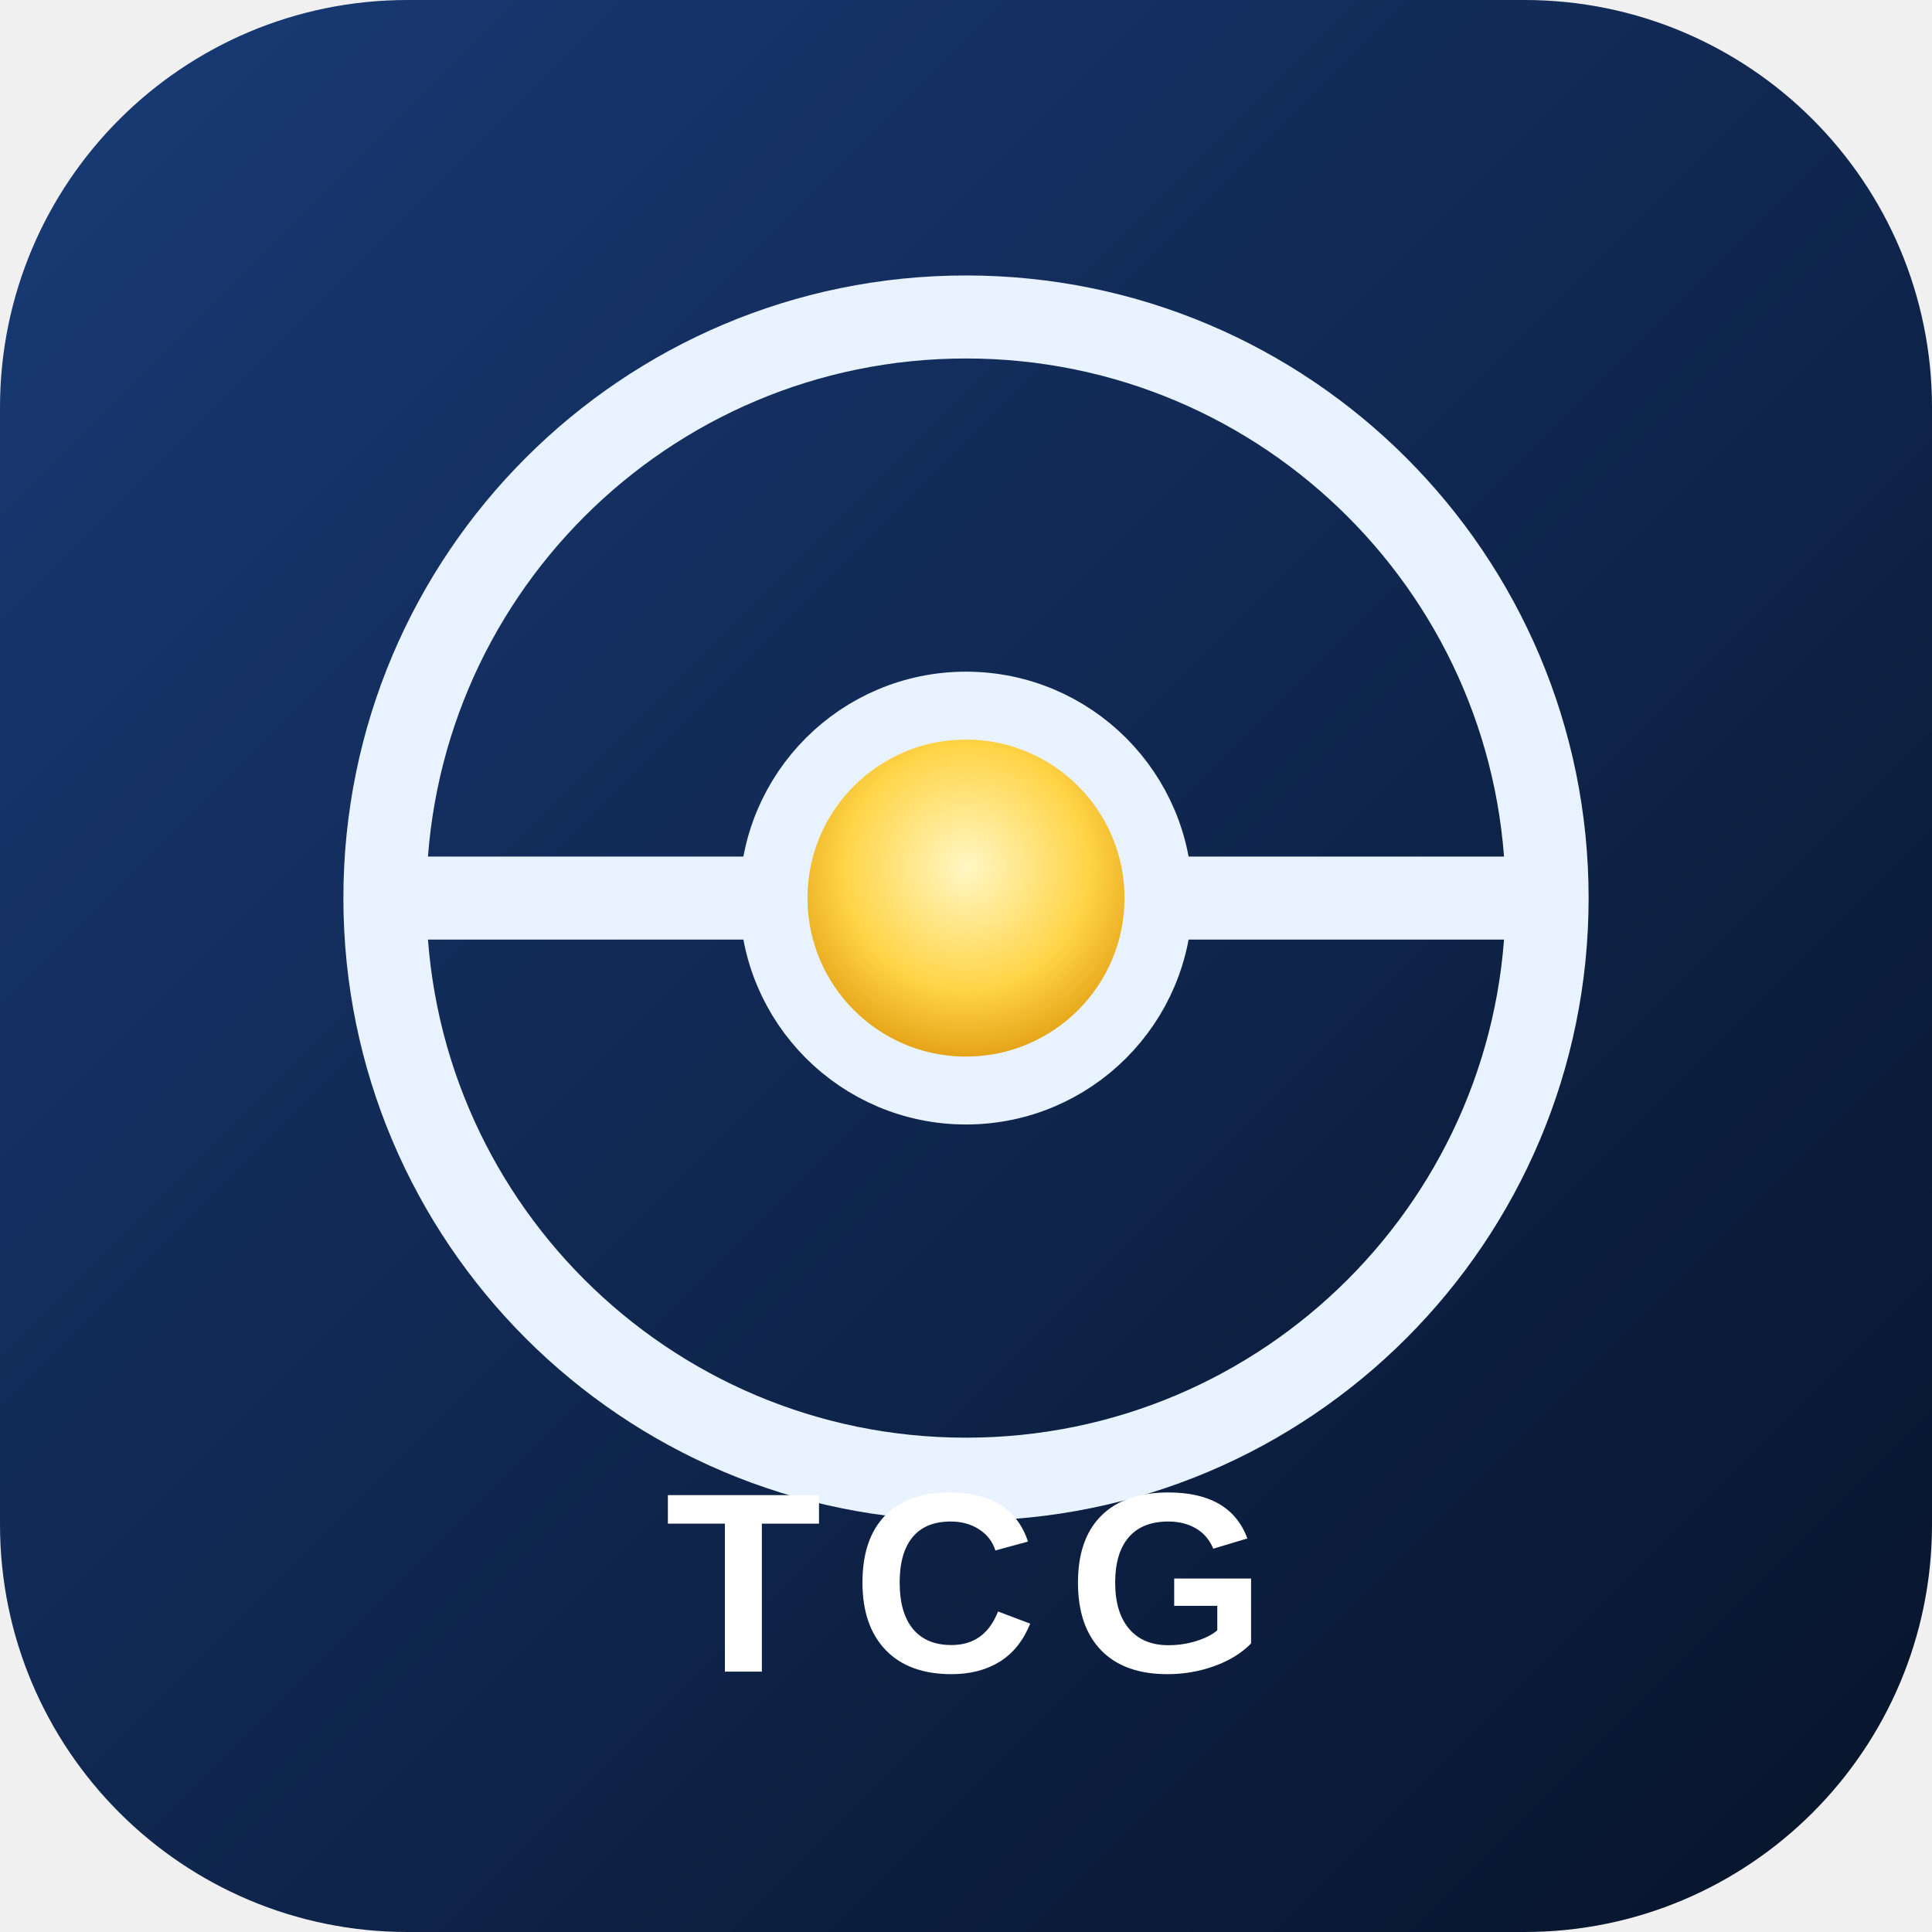
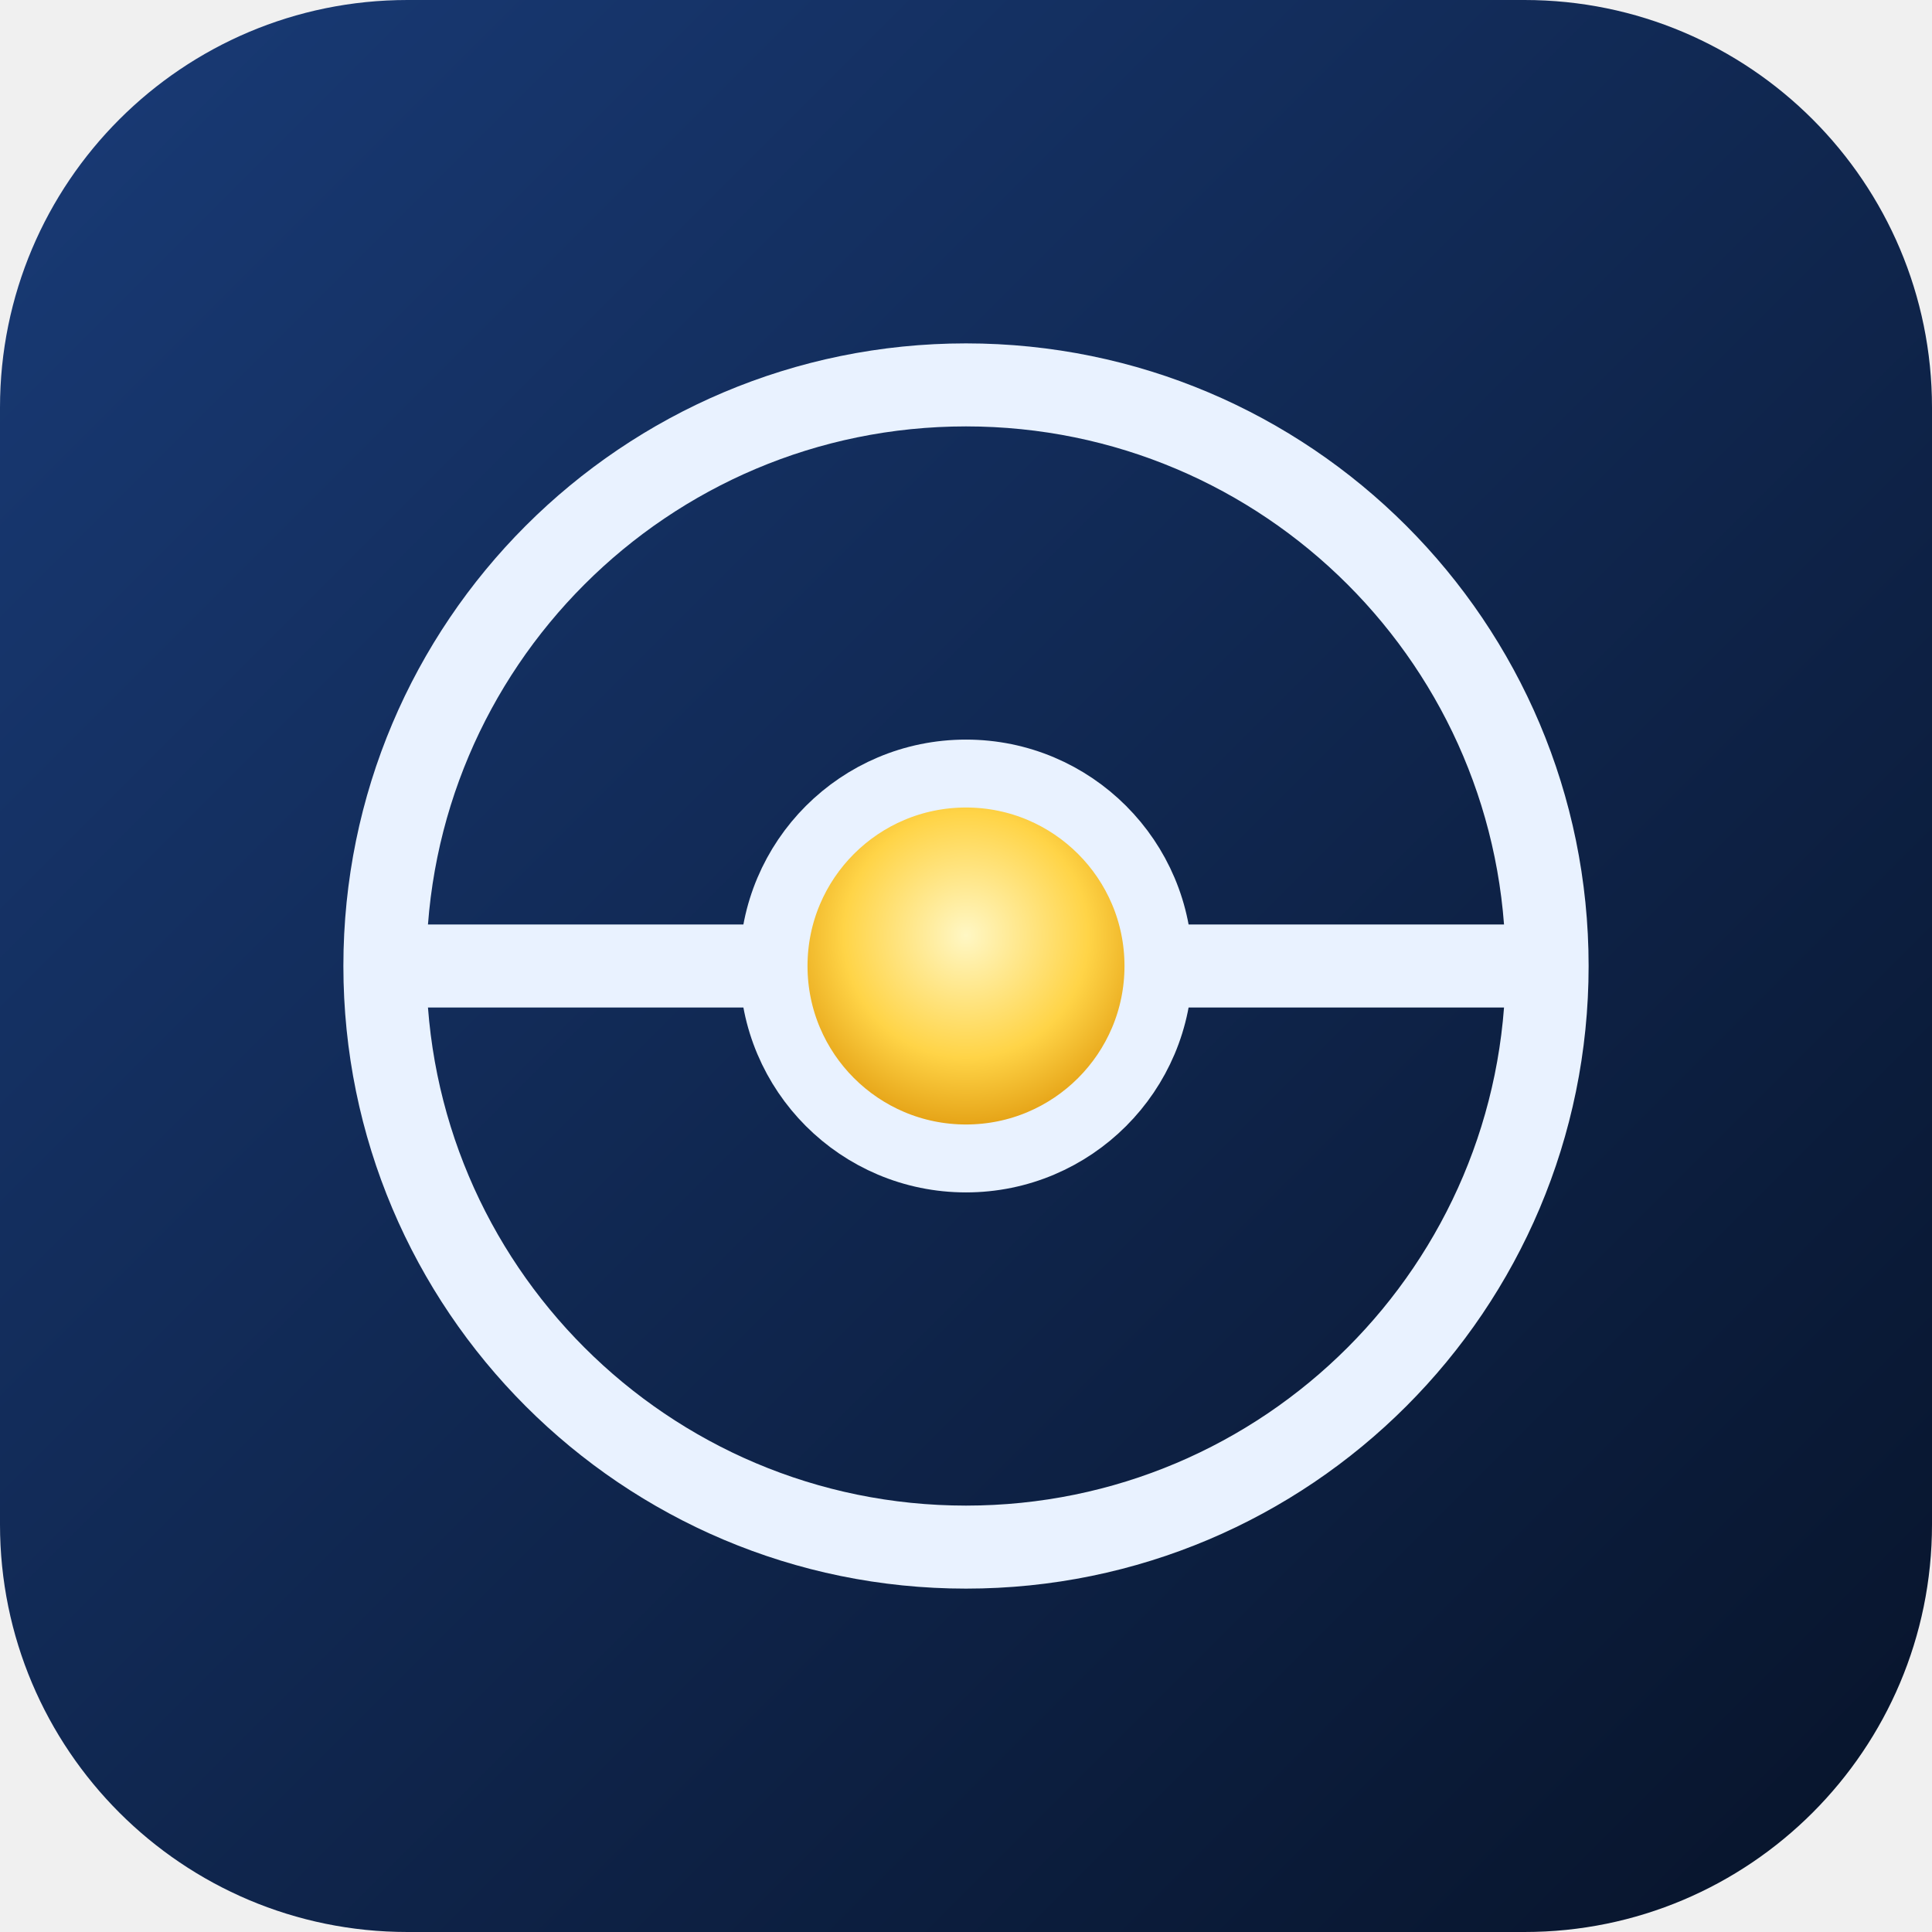
<svg xmlns="http://www.w3.org/2000/svg" width="512" height="512" viewBox="0 0 512 512">
  <defs>
    <linearGradient id="bg" x1="0" y1="0" x2="1" y2="1">
      <stop offset="0" stop-color="#193b77" />
      <stop offset="1" stop-color="#071329" />
    </linearGradient>
    <radialGradient id="orb" cx="50%" cy="42%" r="58%">
      <stop offset="0" stop-color="#fff7c4" />
      <stop offset="0.55" stop-color="#ffd447" />
      <stop offset="1" stop-color="#d98c00" />
    </radialGradient>
  </defs>
  <rect width="512" height="512" rx="108" fill="url(#bg)" />
-   <circle cx="256" cy="238" r="154" fill="none" stroke="#e9f2ff" stroke-width="22" />
-   <path d="M103 238h306" stroke="#e9f2ff" stroke-width="22" />
-   <circle cx="256" cy="238" r="51" fill="url(#orb)" stroke="#e9f2ff" stroke-width="18" />
-   <text x="256" y="443" text-anchor="middle" fill="#ffffff" font-family="Arial, sans-serif" font-size="68" font-weight="700" letter-spacing="8">TCG</text>
+   <circle cx="256" cy="256" r="154" fill="none" stroke="#e9f2ff" stroke-width="22" />
+   <path d="M103 256h306" stroke="#e9f2ff" stroke-width="22" />
+   <circle cx="256" cy="256" r="51" fill="url(#orb)" stroke="#e9f2ff" stroke-width="18" />
</svg>
